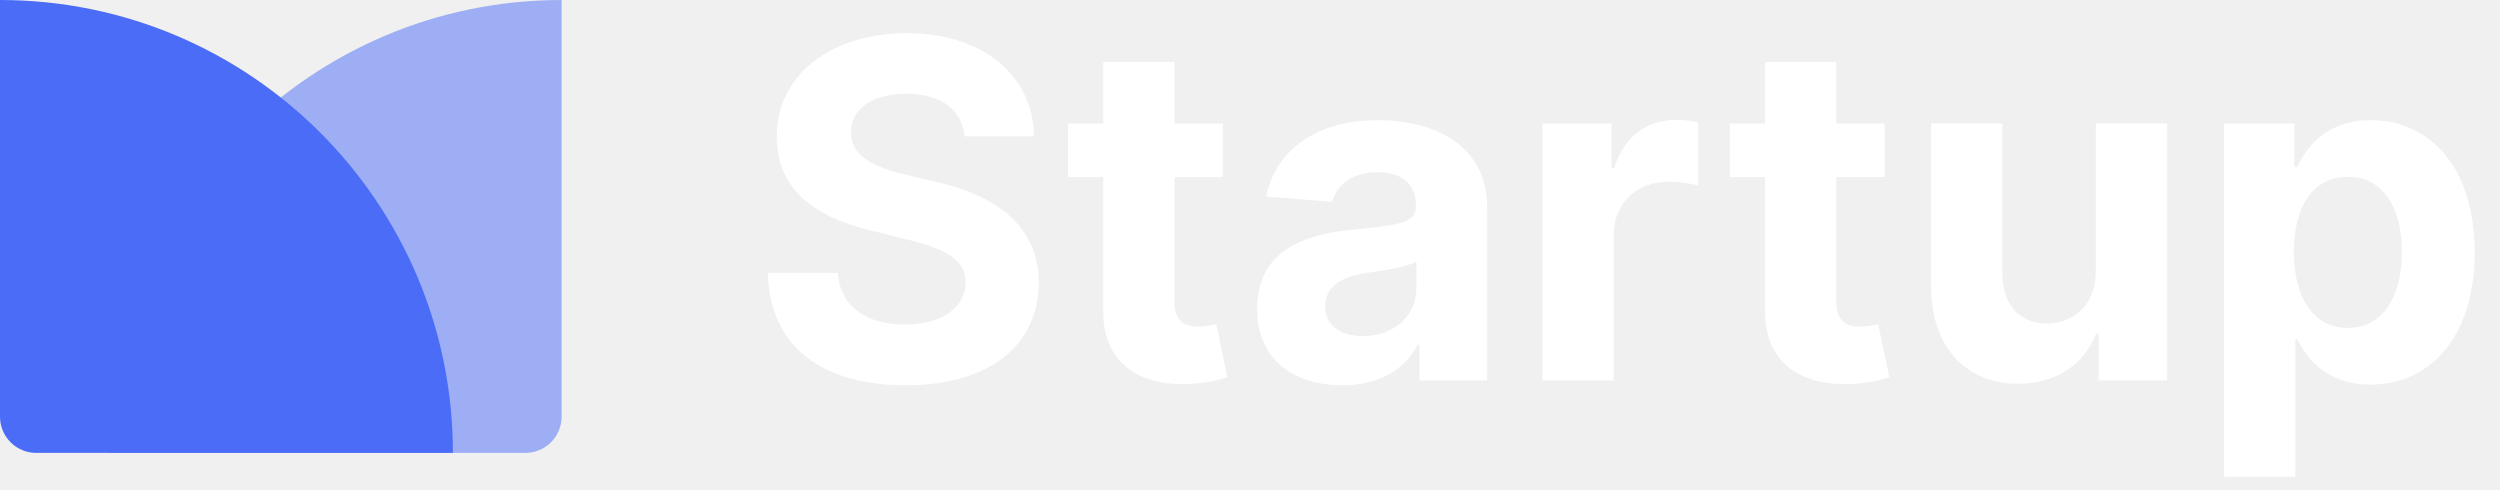
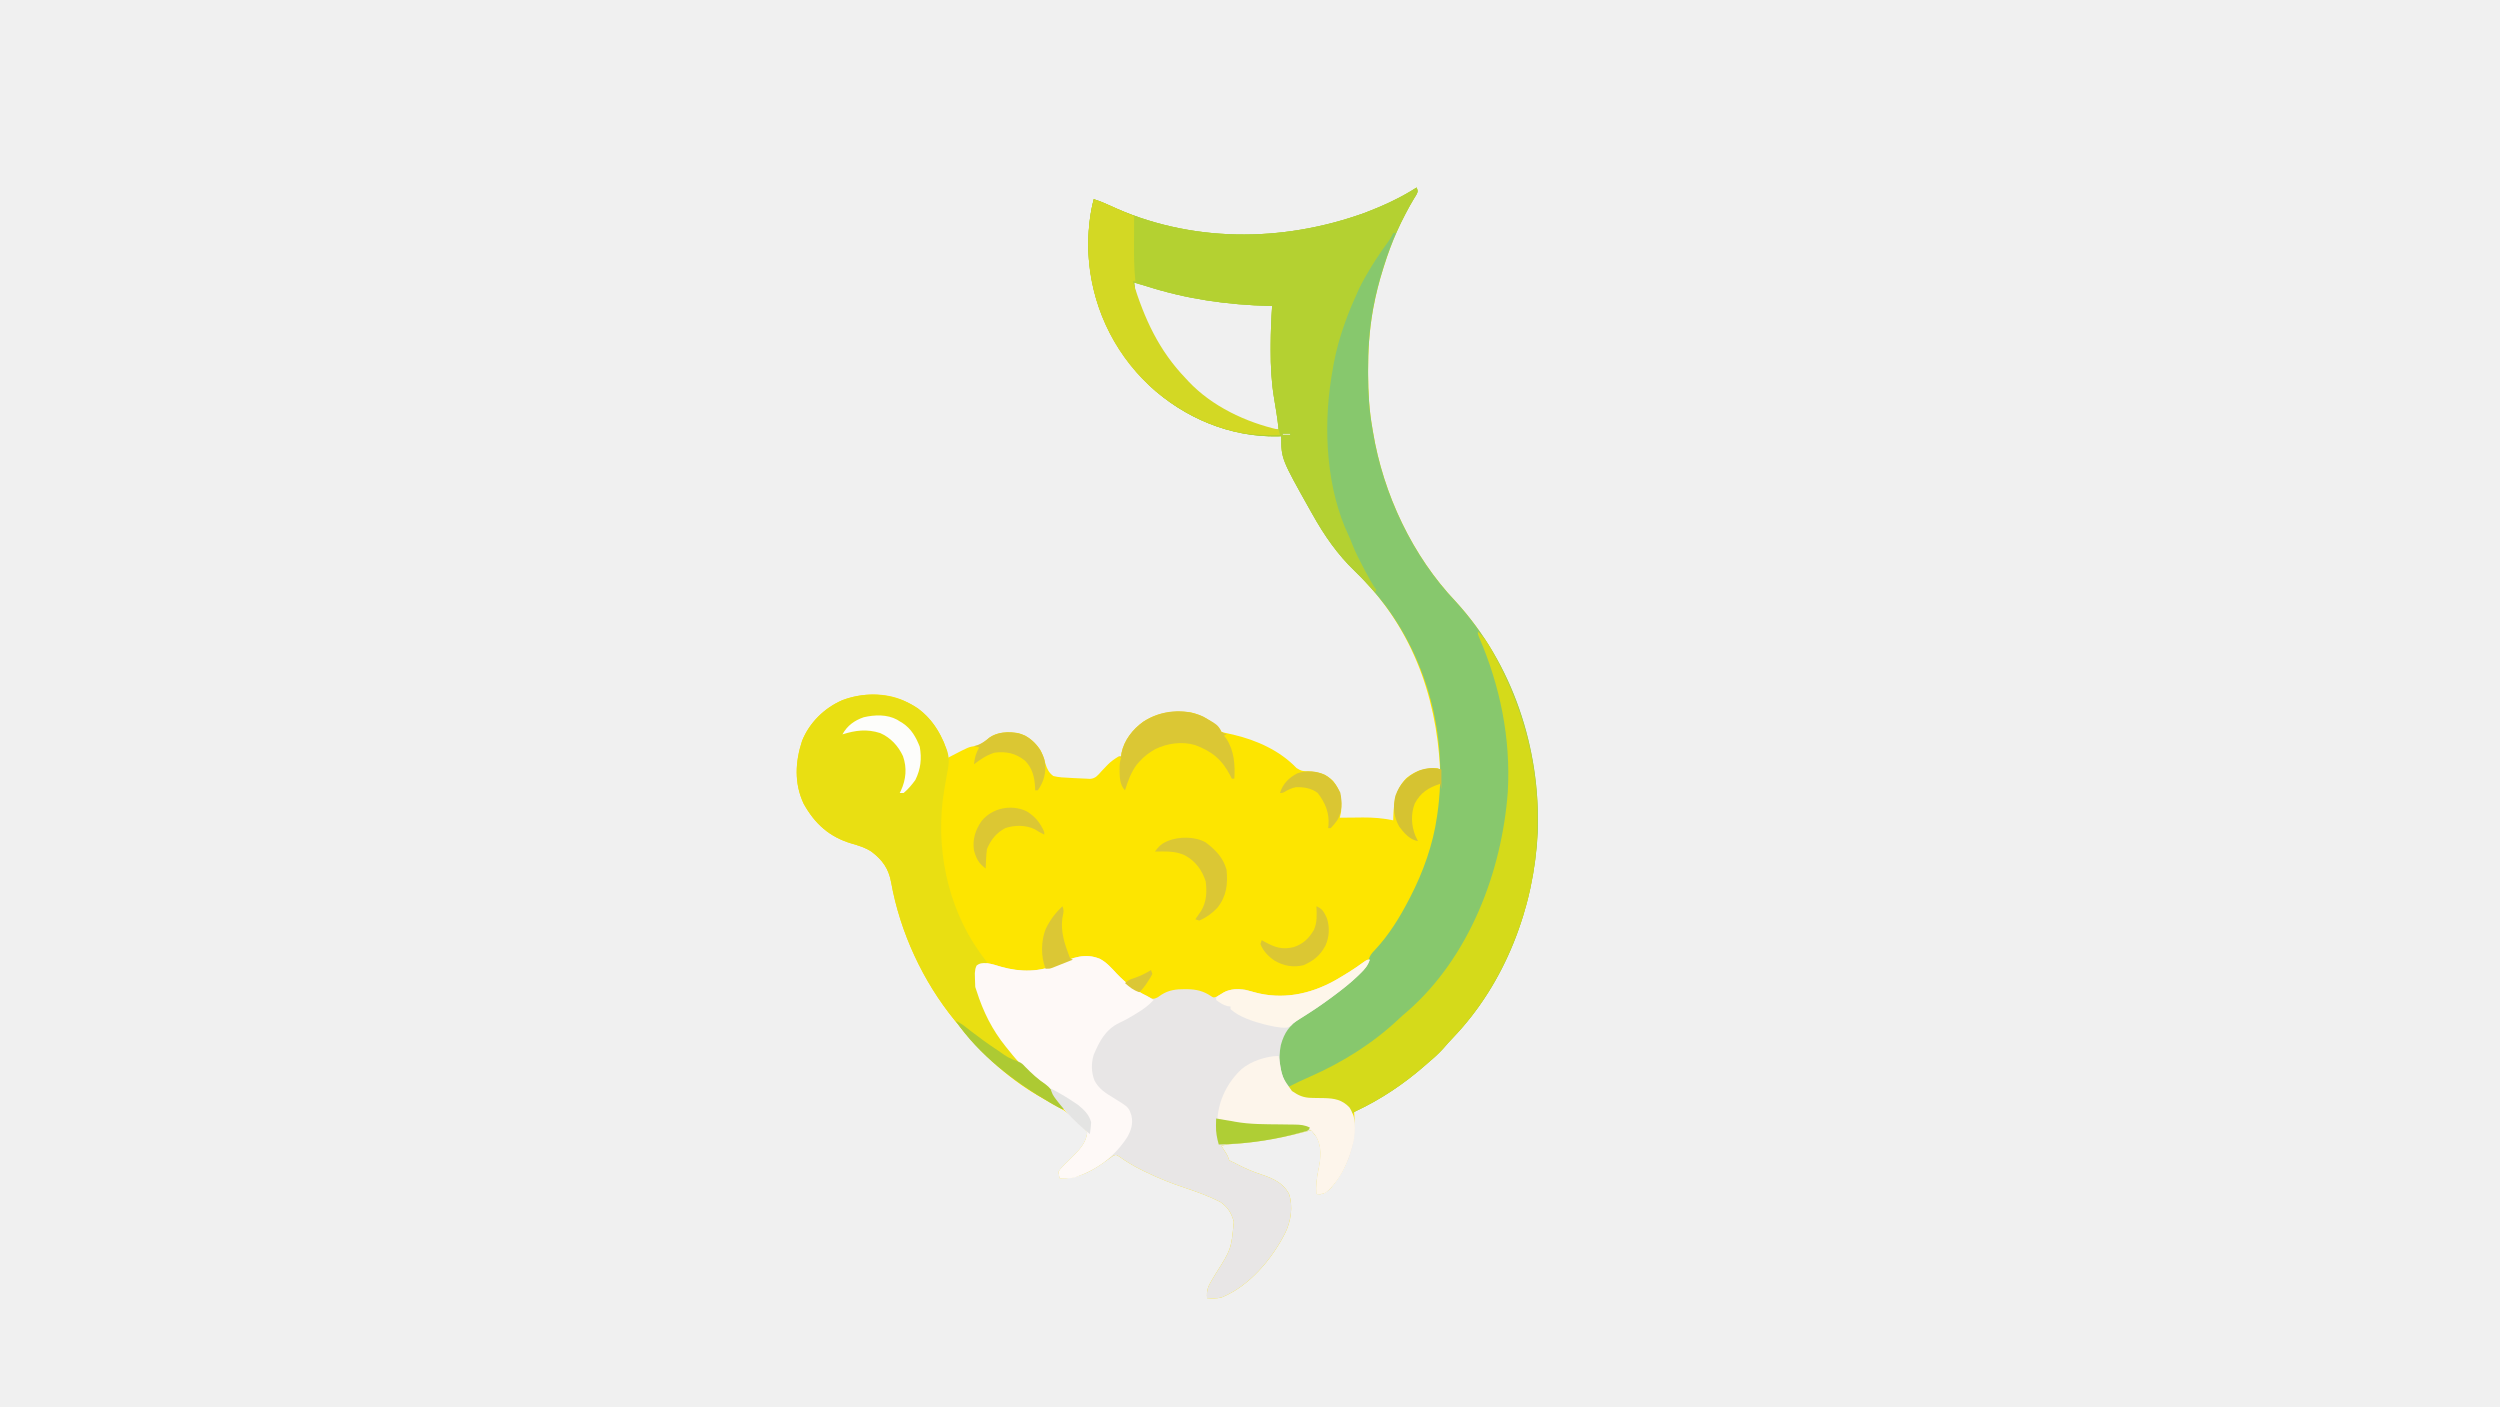
- <svg xmlns="http://www.w3.org/2000/svg" fill="none" height="27" viewBox="0 0 138 27" width="138">
-   <path d="m53.248 7.529h3.832c-.055-3.37-2.825-5.697-7.035-5.697-4.146 0-7.183 2.29-7.165 5.724-.009 2.788 1.957 4.386 5.152 5.152l2.059.517c2.059.498 3.204 1.089 3.213 2.364-.009 1.385-1.32 2.327-3.352 2.327-2.077 0-3.573-.96-3.702-2.853h-3.869c.102 4.09 3.028 6.205 7.617 6.205 4.616 0 7.331-2.207 7.34-5.669-.009-3.148-2.382-4.82-5.669-5.558l-1.699-.406c-1.643-.379-3.019-.988-2.991-2.345 0-1.219 1.08-2.114 3.038-2.114 1.911 0 3.084.868 3.232 2.354zm14.249-.711h-2.668v-3.398h-3.933v3.398h-1.939v2.955h1.939v7.386c-.018 2.779 1.874 4.155 4.727 4.035 1.016-.037 1.736-.24 2.133-.369l-.619-2.927c-.194.037-.609.129-.979.129-.785 0-1.329-.295-1.329-1.385v-6.869h2.668zm6.606 14.45c2.096 0 3.453-.914 4.146-2.234h.111v1.967h3.73v-9.565c0-3.379-2.862-4.801-6.02-4.801-3.398 0-5.632 1.625-6.177 4.21l3.638.295c.268-.942 1.108-1.634 2.521-1.634 1.339 0 2.105.674 2.105 1.837v.055c0 .914-.97 1.034-3.435 1.274-2.807.259-5.327 1.2-5.327 4.367 0 2.807 2.003 4.229 4.709 4.229zm1.126-2.715c-1.21 0-2.077-.563-2.077-1.643 0-1.108.914-1.653 2.299-1.847.859-.12 2.262-.323 2.733-.637v1.505c0 1.486-1.228 2.622-2.955 2.622zm9.912 2.447h3.933v-8.023c0-1.745 1.274-2.945 3.01-2.945.545 0 1.293.092 1.662.212v-3.49c-.351-.083-.84-.138-1.237-.138-1.588 0-2.89.923-3.407 2.678h-.148v-2.474h-3.813zm18.893-14.182h-2.668v-3.398h-3.934v3.398h-1.939v2.955h1.939v7.386c-.018 2.779 1.874 4.155 4.728 4.035 1.015-.037 1.735-.24 2.132-.369l-.618-2.927c-.194.037-.61.129-.979.129-.785 0-1.329-.295-1.329-1.385v-6.869h2.668zm11.656 8.143c.01 1.902-1.292 2.899-2.705 2.899-1.486 0-2.447-1.043-2.456-2.715v-8.328h-3.933v9.03c.009 3.315 1.948 5.337 4.801 5.337 2.133 0 3.666-1.099 4.303-2.761h.147v2.576h3.777v-14.182h-3.934zm7.08 11.357h3.933v-7.59h.12c.545 1.182 1.736 2.502 4.026 2.502 3.231 0 5.752-2.558 5.752-7.303 0-4.875-2.632-7.294-5.743-7.294-2.373 0-3.509 1.413-4.035 2.567h-.175v-2.382h-3.878zm3.85-12.409c0-2.53 1.071-4.146 2.982-4.146 1.948 0 2.982 1.69 2.982 4.146 0 2.474-1.052 4.192-2.982 4.192-1.893 0-2.982-1.662-2.982-4.192z" fill="#fff" />
-   <g fill="#4a6cf7">
-     <path d="m0 0c13.807 0 25 11.193 25 25h-23c-1.105 0-2-.895-2-2z" />
-     <path d="m6 25c0-13.807 11.193-25 25-25v23c0 1.105-.895 2-2 2z" opacity=".5" />
-   </g>
+ <svg xmlns="http://www.w3.org/2000/svg" version="1.1" width="1920" height="1080">
+   <path d="M0 0 C1 3 1 3 -0.266 5.547 C-0.92 6.604 -1.575 7.661 -2.25 8.75 C-11.882 24.919 -19.404 42.05 -25 60 C-25.267 60.842 -25.533 61.685 -25.808 62.553 C-28.864 72.322 -31.391 82.119 -33.25 92.188 C-33.477 93.413 -33.477 93.413 -33.708 94.664 C-36.351 109.954 -37.38 125.123 -37.312 140.625 C-37.311 141.496 -37.309 142.368 -37.307 143.266 C-37.258 157.374 -36.486 171.088 -34 185 C-33.85 185.919 -33.699 186.838 -33.544 187.785 C-25.654 235.379 -3.302 282.953 30 318 C73.734 365.834 95.212 430.634 93 495 C90.168 552.871 68.171 611.099 27.68 653.203 C25.287 655.701 23.008 658.256 20.75 660.875 C17.118 664.975 13.191 668.486 9 672 C8.077 672.811 7.154 673.622 6.203 674.457 C-10.133 688.738 -28.384 700.71 -48 710 C-47.942 711.247 -47.884 712.493 -47.824 713.777 C-47.167 734.051 -52.429 752.101 -65.562 767.875 C-68.256 770.699 -70.152 772.526 -74.062 773.125 C-75.032 773.084 -76.001 773.043 -77 773 C-77.402 766.803 -76.742 761.069 -75.5 755 C-73.682 745.919 -72.323 737.429 -77 729 C-78.305 727.311 -79.634 725.64 -81 724 C-82.28 724.346 -82.28 724.346 -83.586 724.699 C-103.446 729.879 -123.344 733.549 -143.847 734.782 C-145.98 734.998 -147.937 735.427 -150 736 C-149.651 736.543 -149.301 737.085 -148.941 737.645 C-148.486 738.36 -148.031 739.075 -147.562 739.812 C-147.11 740.52 -146.658 741.228 -146.191 741.957 C-145 744 -145 744 -144 747 C-142.214 748.089 -142.214 748.089 -140 749 C-139.202 749.428 -138.404 749.856 -137.582 750.297 C-131.617 753.426 -125.685 755.878 -119.312 758 C-110.36 761.028 -102.627 764.325 -98 773 C-94.788 782.636 -96.562 794.111 -101 803 C-111.093 822.993 -128.64 843.913 -149.891 852.461 C-153.652 853.422 -157.14 853.245 -161 853 C-161.402 847.322 -160.462 844.263 -157.5 839.438 C-156.766 838.211 -156.031 836.984 -155.297 835.758 C-154.917 835.137 -154.538 834.516 -154.146 833.876 C-142.469 815.461 -142.469 815.461 -140.441 794.363 C-142.205 787.621 -145.141 782.911 -150.969 779.016 C-159.704 774.648 -168.539 771.378 -177.812 768.312 C-188.082 764.908 -197.883 761.026 -207.625 756.312 C-208.708 755.79 -209.79 755.268 -210.906 754.73 C-217.173 751.622 -222.941 748.181 -228.638 744.114 C-230.924 742.707 -230.924 742.707 -233.133 743.689 C-234.057 744.338 -234.057 744.338 -235 745 C-235.94 745.656 -236.879 746.312 -237.848 746.988 C-238.909 747.755 -239.969 748.522 -241.062 749.312 C-251.11 756.412 -261.496 761.439 -274 761 C-274.684 758.738 -274.684 758.738 -275 756 C-273.848 754.043 -273.848 754.043 -272.062 752.188 C-271.415 751.499 -270.768 750.811 -270.102 750.102 C-268.067 748.067 -266.004 746.065 -263.938 744.062 C-258.882 739.066 -253.683 733.332 -253 726 C-254.119 723.927 -254.119 723.927 -255.988 722.145 C-256.666 721.445 -257.343 720.745 -258.042 720.024 C-259.166 718.929 -259.166 718.929 -260.312 717.812 C-261.08 717.055 -261.847 716.298 -262.638 715.517 C-269.693 708.82 -277.24 704.491 -285.854 700.137 C-311.052 686.784 -334.544 665.286 -352 643 C-352.856 641.955 -353.714 640.913 -354.574 639.871 C-379.28 609.663 -396.717 571.979 -403.625 533.562 C-405.555 523.052 -410.306 516.376 -418.812 510 C-423.607 506.865 -428.61 505.414 -434.051 503.818 C-451.019 498.801 -462.295 488.625 -470.812 473.188 C-478.16 457.499 -477.27 441.026 -472 425 C-466.39 410.967 -454.832 399.658 -441.039 393.727 C-426.263 388.141 -408.599 387.56 -394 394 C-379.111 400.746 -369.462 411.382 -363 426.305 C-361.568 430.163 -360.73 433.952 -360 438 C-358.949 437.446 -357.899 436.891 -356.816 436.32 C-344.042 429.693 -344.042 429.693 -339.062 428.938 C-334.446 428.224 -331.668 425.705 -328.238 422.656 C-321.75 417.855 -313.703 418.193 -306 419 C-298.54 421.17 -293.344 425.654 -289 432 C-287.2 435.537 -286.07 438.714 -285.125 442.562 C-283.809 446.582 -282.479 449.549 -279 452 C-274.883 453.038 -270.794 453.205 -266.562 453.375 C-265.443 453.443 -264.323 453.512 -263.17 453.582 C-260.113 453.76 -257.061 453.907 -254 454 C-252.425 454.083 -252.425 454.083 -250.818 454.167 C-246.6 453.917 -244.728 451.29 -242.062 448.312 C-241.018 447.206 -239.97 446.103 -238.918 445.004 C-238.168 444.217 -238.168 444.217 -237.404 443.415 C-234.834 440.825 -232.107 438.892 -229 437 C-228.34 437 -227.68 437 -227 437 C-226.893 436.125 -226.786 435.249 -226.676 434.348 C-224.693 424.524 -218.112 416.176 -210.148 410.418 C-198.756 402.899 -187.377 401.717 -174 403 C-164.902 404.986 -157.658 409.555 -151 416 C-150.67 416.66 -150.34 417.32 -150 418 C-148.239 418.634 -148.239 418.634 -146.09 419.043 C-145.272 419.226 -144.455 419.409 -143.613 419.597 C-142.73 419.792 -141.847 419.987 -140.938 420.188 C-122.968 424.419 -105.197 432.339 -92.25 445.875 C-88.614 448.252 -87.003 448.311 -82.75 448.5 C-75.329 448.83 -69.451 450.513 -64.121 455.898 C-58.347 463.161 -57.431 469.909 -58 479 C-58.319 480.669 -58.651 482.337 -59 484 C-58.184 483.99 -57.369 483.979 -56.528 483.968 C-53.442 483.934 -50.356 483.909 -47.269 483.89 C-45.3 483.875 -43.332 483.85 -41.363 483.824 C-33.36 483.784 -25.841 484.374 -18 486 C-17.974 484.961 -17.948 483.922 -17.922 482.852 C-17.517 471.532 -16.128 462.344 -8.062 453.758 C-0.994 447.734 6.866 445.655 16 446 C16.66 446.33 17.32 446.66 18 447 C15.214 388.901 -4.919 335.384 -47.406 294.719 C-60.738 281.909 -71.012 267.108 -80 251 C-80.425 250.25 -80.85 249.5 -81.288 248.727 C-104 208.32 -104 208.32 -104 191 C-104.862 191.035 -105.725 191.07 -106.613 191.105 C-143.013 191.913 -178.767 176.884 -205.203 152.113 C-234.229 124.22 -250.601 88.264 -252.184 47.953 C-252.403 34.915 -251.278 21.645 -248 9 C-243.927 10.256 -240.141 11.81 -236.294 13.614 C-174.119 42.598 -103.515 42.534 -39.658 19.391 C-25.928 14.169 -12.379 7.954 0 0 Z M-217 73 C-214.347 101.392 -197.311 126.987 -178 147 C-177.335 147.717 -176.67 148.433 -175.984 149.172 C-159.676 166.302 -134.423 181.625 -111 186 C-109.334 186.038 -107.666 186.046 -106 186 C-106.824 177.798 -108.153 169.714 -109.539 161.59 C-111.562 149.348 -112.172 137.272 -112.125 124.875 C-112.123 123.621 -112.121 122.366 -112.119 121.073 C-112.073 111.024 -111.699 101.024 -111 91 C-111.616 90.985 -112.232 90.971 -112.866 90.956 C-145.573 90.104 -176.475 85.747 -207.653 75.741 C-210.752 74.763 -213.869 73.872 -217 73 Z M-103 189 C-103 189.33 -103 189.66 -103 190 C-101.02 190 -99.04 190 -97 190 C-97 189.67 -97 189.34 -97 189 C-98.98 189 -100.96 189 -103 189 Z " fill="#FDE500" transform="translate(1088,144)" />
+   <path d="M0 0 C1 3 1 3 -0.266 5.547 C-0.92 6.604 -1.575 7.661 -2.25 8.75 C-11.882 24.919 -19.404 42.05 -25 60 C-25.4 61.264 -25.4 61.264 -25.808 62.553 C-28.864 72.322 -31.391 82.119 -33.25 92.188 C-33.477 93.413 -33.477 93.413 -33.708 94.664 C-36.351 109.954 -37.38 125.123 -37.312 140.625 C-37.311 141.496 -37.309 142.368 -37.307 143.266 C-37.258 157.374 -36.486 171.088 -34 185 C-33.85 185.919 -33.699 186.838 -33.544 187.785 C-25.654 235.379 -3.302 282.953 30 318 C73.734 365.834 95.212 430.634 93 495 C90.168 552.871 68.171 611.099 27.68 653.203 C25.287 655.701 23.008 658.256 20.75 660.875 C17.118 664.975 13.191 668.486 9 672 C8.077 672.811 7.154 673.622 6.203 674.457 C-9.567 688.244 -27.205 700.193 -46.215 709.062 C-48.18 709.982 -48.18 709.982 -50 712 C-50.557 710.639 -50.557 710.639 -51.125 709.25 C-53.769 704.667 -57.036 702.655 -62 701 C-63.729 700.909 -65.46 700.868 -67.191 700.859 C-68.219 700.84 -69.247 700.821 -70.307 700.801 C-72.45 700.767 -74.593 700.749 -76.736 700.746 C-84.833 700.555 -91.851 698.947 -97.879 693.213 C-104.441 685.701 -106.787 674.792 -106.375 665.043 C-105.071 654.46 -101.771 647.297 -94 640 C-90.575 637.442 -86.985 635.245 -83.312 633.062 C-74.765 627.8 -66.747 622.384 -59 616 C-58.175 615.325 -58.175 615.325 -57.334 614.637 C-44.955 605.719 -44.955 605.719 -37.062 593.625 C-35.921 589.73 -34.862 588.514 -32.125 585.625 C-21.417 574.263 -13.146 560.822 -6 547 C-5.628 546.287 -5.256 545.574 -4.872 544.839 C4.994 525.703 12.652 504.381 15.625 483 C15.75 482.128 15.875 481.255 16.003 480.357 C23.825 424.688 9.782 366.742 -23.719 321.505 C-30.943 311.942 -38.747 303.007 -47.406 294.719 C-60.738 281.909 -71.012 267.108 -80 251 C-80.425 250.25 -80.85 249.5 -81.288 248.727 C-104 208.32 -104 208.32 -104 191 C-104.862 191.035 -105.725 191.07 -106.613 191.105 C-143.013 191.913 -178.767 176.884 -205.203 152.113 C-234.229 124.22 -250.601 88.264 -252.184 47.953 C-252.403 34.915 -251.278 21.645 -248 9 C-243.927 10.256 -240.141 11.81 -236.294 13.614 C-174.119 42.598 -103.515 42.534 -39.658 19.391 C-25.928 14.169 -12.379 7.954 0 0 Z M-217 73 C-214.347 101.392 -197.311 126.987 -178 147 C-177.335 147.717 -176.67 148.433 -175.984 149.172 C-159.676 166.302 -134.423 181.625 -111 186 C-109.334 186.038 -107.666 186.046 -106 186 C-106.824 177.798 -108.153 169.714 -109.539 161.59 C-111.562 149.348 -112.172 137.272 -112.125 124.875 C-112.123 123.621 -112.121 122.366 -112.119 121.073 C-112.073 111.024 -111.699 101.024 -111 91 C-111.616 90.985 -112.232 90.971 -112.866 90.956 C-145.573 90.104 -176.475 85.747 -207.653 75.741 C-210.752 74.763 -213.869 73.872 -217 73 Z M-103 189 C-103 189.33 -103 189.66 -103 190 C-101.02 190 -99.04 190 -97 190 C-97 189.67 -97 189.34 -97 189 C-98.98 189 -100.96 189 -103 189 Z " fill="#87C86D" transform="translate(1088,144)" />
+   <path d="M0 0 C5.154 2.771 8.79 7.011 12.73 11.254 C19.937 18.759 26.668 24.112 36.105 28.504 C36.853 28.898 37.601 29.293 38.371 29.699 C40.072 30.657 40.072 30.657 41.98 30.379 C44.316 29.504 44.316 29.504 46.918 27.566 C52.589 23.897 58.332 23.138 64.98 23.191 C65.681 23.195 66.381 23.198 67.103 23.202 C73.892 23.344 79.201 24.589 84.855 28.316 C87.074 29.807 87.074 29.807 89.605 28.879 C91.315 27.939 93.002 26.957 94.668 25.941 C99.802 22.914 105.288 22.931 111.105 23.504 C113.49 24.137 115.864 24.808 118.23 25.504 C139.72 31.506 160.907 27.25 180.05 16.676 C187.575 12.385 194.96 7.831 201.945 2.703 C205.105 0.504 205.105 0.504 207.105 0.504 C205.688 5.035 203.192 7.885 199.855 11.129 C199.327 11.649 198.798 12.169 198.253 12.705 C192.265 18.48 185.781 23.555 179.105 28.504 C178.541 28.924 177.977 29.344 177.395 29.776 C171.934 33.815 166.406 37.71 160.656 41.328 C159.9 41.806 159.144 42.283 158.365 42.775 C156.905 43.69 155.439 44.595 153.966 45.486 C145.532 50.756 141.416 56.496 138.801 66.109 C136.52 77.246 138.252 88.696 144.23 98.504 C148.231 103.211 153.97 106.044 160.041 106.934 C163.112 107.073 166.157 107.103 169.23 107.066 C176.71 107.006 182.815 107.066 189.105 111.504 C194.739 117.434 195.558 122.53 195.537 130.457 C195.089 147.713 187.154 165.301 175.293 177.738 C172.141 180.283 170.104 180.674 166.105 180.504 C165.703 174.307 166.364 168.573 167.605 162.504 C169.424 153.423 170.782 144.933 166.105 136.504 C164.801 134.815 163.472 133.144 162.105 131.504 C161.252 131.735 160.399 131.965 159.52 132.203 C139.659 137.383 119.761 141.053 99.258 142.286 C97.126 142.502 95.168 142.931 93.105 143.504 C93.455 144.047 93.804 144.589 94.164 145.148 C94.619 145.864 95.074 146.579 95.543 147.316 C95.995 148.024 96.448 148.732 96.914 149.461 C98.105 151.504 98.105 151.504 99.105 154.504 C100.891 155.593 100.891 155.593 103.105 156.504 C103.903 156.932 104.701 157.36 105.523 157.801 C111.488 160.93 117.42 163.382 123.793 165.504 C132.745 168.532 140.479 171.829 145.105 180.504 C148.317 190.14 146.543 201.615 142.105 210.504 C132.013 230.497 114.465 251.417 93.215 259.965 C89.454 260.926 85.965 260.749 82.105 260.504 C81.704 254.826 82.643 251.767 85.605 246.941 C86.34 245.715 87.074 244.488 87.809 243.262 C88.188 242.641 88.568 242.02 88.959 241.38 C100.636 222.965 100.636 222.965 102.664 201.867 C100.9 195.124 97.964 190.415 92.137 186.52 C83.401 182.152 74.566 178.882 65.293 175.816 C55.024 172.412 45.222 168.53 35.48 163.816 C34.398 163.294 33.315 162.772 32.2 162.234 C25.933 159.126 20.164 155.685 14.467 151.618 C12.182 150.211 12.182 150.211 9.972 151.193 C9.356 151.626 8.74 152.058 8.105 152.504 C7.166 153.16 6.226 153.816 5.258 154.492 C3.666 155.643 3.666 155.643 2.043 156.816 C-8.005 163.916 -18.391 168.943 -30.895 168.504 C-31.578 166.242 -31.578 166.242 -31.895 163.504 C-30.742 161.547 -30.742 161.547 -28.957 159.691 C-28.31 159.003 -27.663 158.315 -26.996 157.605 C-24.961 155.571 -22.898 153.569 -20.832 151.566 C-15.799 146.592 -10.528 140.819 -9.895 133.504 C-11.15 131.47 -11.15 131.47 -13.164 129.754 C-13.884 129.069 -14.604 128.384 -15.345 127.679 C-16.125 126.961 -16.904 126.243 -17.707 125.504 C-25.47 118.073 -33.122 110.451 -38.301 100.914 C-40.301 97.889 -42.563 96.281 -45.52 94.191 C-55.091 87.238 -62.615 79.834 -69.895 70.504 C-70.711 69.504 -71.526 68.503 -72.367 67.473 C-82.954 54.369 -89.816 40.52 -94.895 24.504 C-95.225 23.514 -95.555 22.524 -95.895 21.504 C-96.04 19.195 -96.115 16.88 -96.145 14.566 C-96.17 13.341 -96.196 12.115 -96.223 10.852 C-95.895 7.504 -95.895 7.504 -94.879 5.062 C-92.332 3.062 -90.297 3.045 -87.12 3.207 C-83.291 3.718 -79.701 4.865 -76.02 6.004 C-61.124 10.237 -46.2 10.163 -31.91 3.746 C-21.534 -0.905 -11.225 -4.884 0 0 Z " fill="#E8E6E6" transform="translate(844.8945,736.4961)" />
+   <path d="M0 0 C1 3 1 3 -0.336 5.723 C-1.009 6.825 -1.682 7.927 -2.375 9.062 C-5.85 14.878 -8.997 20.803 -12 26.875 C-12.398 27.678 -12.795 28.481 -13.205 29.309 C-14.14 31.204 -15.07 33.102 -16 35 C-16.66 35 -17.32 35 -18 35 C-18.281 35.59 -18.561 36.181 -18.85 36.789 C-19.905 38.818 -21.034 40.542 -22.398 42.371 C-28.262 50.374 -33.649 58.5 -38.562 67.125 C-39.062 68.001 -39.562 68.877 -40.078 69.779 C-42.689 74.433 -44.985 79.06 -47 84 C-47.449 84.993 -47.897 85.985 -48.359 87.008 C-51.524 94.102 -54.221 101.262 -56.688 108.625 C-56.973 109.471 -57.258 110.317 -57.552 111.188 C-61.04 121.793 -63.413 132.475 -65.125 143.5 C-65.294 144.538 -65.463 145.575 -65.637 146.645 C-71.775 185.454 -69.304 231.791 -52.015 267.795 C-50.995 270.01 -50.121 272.245 -49.254 274.523 C-46.889 280.474 -43.988 286.092 -41 291.75 C-40.219 293.252 -40.219 293.252 -39.422 294.785 C-36.839 299.709 -34.213 304.459 -31 309 C-31.33 309.66 -31.66 310.32 -32 311 C-33.056 309.836 -33.056 309.836 -34.133 308.648 C-35.129 307.557 -36.127 306.466 -37.125 305.375 C-37.93 304.494 -37.93 304.494 -38.752 303.594 C-41.579 300.529 -44.442 297.534 -47.457 294.652 C-60.792 281.899 -71.031 267.073 -80 251 C-80.425 250.25 -80.85 249.5 -81.288 248.727 C-104 208.32 -104 208.32 -104 191 C-104.862 191.035 -105.725 191.07 -106.613 191.105 C-143.013 191.913 -178.767 176.884 -205.203 152.113 C-234.229 124.22 -250.601 88.264 -252.184 47.953 C-252.403 34.915 -251.278 21.645 -248 9 C-243.927 10.256 -240.141 11.81 -236.294 13.614 C-174.119 42.598 -103.515 42.534 -39.658 19.391 C-25.928 14.169 -12.379 7.954 0 0 Z M-217 73 C-214.347 101.392 -197.311 126.987 -178 147 C-177.335 147.717 -176.67 148.433 -175.984 149.172 C-159.676 166.302 -134.423 181.625 -111 186 C-109.334 186.038 -107.666 186.046 -106 186 C-106.824 177.798 -108.153 169.714 -109.539 161.59 C-111.562 149.348 -112.172 137.272 -112.125 124.875 C-112.123 123.621 -112.121 122.366 -112.119 121.073 C-112.073 111.024 -111.699 101.024 -111 91 C-111.616 90.985 -112.232 90.971 -112.866 90.956 C-145.573 90.104 -176.475 85.747 -207.653 75.741 C-210.752 74.763 -213.869 73.872 -217 73 Z M-103 189 C-103 189.33 -103 189.66 -103 190 C-101.02 190 -99.04 190 -97 190 C-97 189.67 -97 189.34 -97 189 C-98.98 189 -100.96 189 -103 189 Z " fill="#B4D131" transform="translate(1088,144)" />
+   <path d="M0 0 C10.175 7.566 16.375 17.327 21 29 C21.344 29.812 21.688 30.624 22.043 31.461 C24.723 38.694 23.496 44.592 22 52 C21.457 55.038 20.945 58.081 20.438 61.125 C20.307 61.905 20.177 62.685 20.043 63.489 C13.078 105.825 22.255 151.868 47.192 187.11 C48.489 188.898 49.804 190.67 51.129 192.438 C53 195 53 195 53 196 C51.298 196.433 51.298 196.433 49.562 196.875 C48.387 197.246 47.211 197.618 46 198 C42.607 204.786 44.828 214.518 47 221.375 C53.441 239.434 63.737 254.369 76 269 C76.675 269.862 77.351 270.725 78.047 271.613 C81.834 276.241 86.492 279.895 91.27 283.461 C91.843 283.891 92.417 284.322 93.008 284.765 C94.142 285.61 95.283 286.446 96.431 287.272 C100.232 290.096 102.521 292.998 105 297 C106.396 298.808 107.811 300.601 109.25 302.375 C109.956 303.249 110.663 304.123 111.391 305.023 C111.922 305.676 112.453 306.328 113 307 C112.34 307.33 111.68 307.66 111 308 C108.52 306.81 106.187 305.565 103.812 304.188 C103.099 303.779 102.386 303.37 101.651 302.949 C74.904 287.423 50.11 267.398 31 243 C30.144 241.955 29.286 240.913 28.426 239.871 C3.72 209.663 -13.717 171.979 -20.625 133.562 C-22.555 123.052 -27.306 116.376 -35.812 110 C-40.607 106.865 -45.61 105.414 -51.051 103.818 C-68.019 98.801 -79.295 88.625 -87.812 73.188 C-95.16 57.499 -94.27 41.026 -89 25 C-83.39 10.967 -71.832 -0.342 -58.039 -6.273 C-38.621 -13.614 -17.371 -11.439 0 0 Z " fill="#E9DF12" transform="translate(705,544)" />
+   <path d="M0 0 C4.527 4.071 7.339 8.529 10.312 13.812 C10.792 14.656 11.271 15.499 11.765 16.367 C45.235 75.756 54.882 144.108 37.188 210.188 C26.649 247.855 7.915 283.883 -19.32 312.203 C-21.713 314.701 -23.992 317.256 -26.25 319.875 C-29.882 323.975 -33.809 327.486 -38 331 C-38.923 331.811 -39.846 332.622 -40.797 333.457 C-56.567 347.244 -74.205 359.193 -93.215 368.062 C-95.18 368.982 -95.18 368.982 -97 371 C-97.371 370.092 -97.743 369.185 -98.125 368.25 C-100.769 363.667 -104.036 361.655 -109 360 C-110.729 359.909 -112.46 359.868 -114.191 359.859 C-115.219 359.84 -116.247 359.821 -117.307 359.801 C-119.45 359.767 -121.593 359.749 -123.736 359.746 C-131.058 359.573 -136.952 358.316 -143 354 C-144.776 351.831 -144.776 351.831 -146 350 C-140.445 347.091 -134.796 344.454 -129.056 341.937 C-103.927 330.88 -80.595 316.341 -60.594 297.441 C-58.447 295.42 -56.263 293.512 -54 291.625 C-6.57 250.161 18.479 184.47 23 123 C25.299 81.653 17.083 41.758 0.731 3.929 C0 2 0 2 0 0 Z " fill="#D5DA1A" transform="translate(1135,485)" />
+   <path d="M0 0 C5.154 2.771 8.79 7.011 12.73 11.254 C19.981 18.804 26.705 23.961 36.105 28.504 C37.782 29.486 39.453 30.481 41.105 31.504 C37.272 35.656 33.231 38.571 28.418 41.504 C27.709 41.944 27 42.384 26.27 42.837 C22.466 45.169 18.668 47.272 14.605 49.129 C4.129 54.235 -0.509 63.182 -4.895 73.504 C-6.938 79.884 -6.798 87.1 -4.332 93.316 C-0.966 99.852 4.186 102.959 10.346 106.719 C22.015 113.902 22.015 113.902 24.105 120.504 C25.384 126.566 23.855 131.44 20.898 136.766 C10.797 152.193 -2.183 161.624 -19.582 167.816 C-23.491 168.628 -26.91 168.644 -30.895 168.504 C-31.578 166.242 -31.578 166.242 -31.895 163.504 C-30.742 161.547 -30.742 161.547 -28.957 159.691 C-28.31 159.003 -27.663 158.315 -26.996 157.605 C-24.961 155.571 -22.898 153.569 -20.832 151.566 C-15.799 146.592 -10.528 140.819 -9.895 133.504 C-11.15 131.47 -11.15 131.47 -13.164 129.754 C-13.884 129.069 -14.604 128.384 -15.345 127.679 C-16.125 126.961 -16.904 126.243 -17.707 125.504 C-25.47 118.073 -33.122 110.451 -38.301 100.914 C-40.301 97.889 -42.563 96.281 -45.52 94.191 C-55.091 87.238 -62.615 79.834 -69.895 70.504 C-70.711 69.504 -71.526 68.503 -72.367 67.473 C-82.954 54.369 -89.816 40.52 -94.895 24.504 C-95.225 23.514 -95.555 22.524 -95.895 21.504 C-96.04 19.195 -96.115 16.88 -96.145 14.566 C-96.17 13.341 -96.196 12.115 -96.223 10.852 C-95.895 7.504 -95.895 7.504 -94.879 5.062 C-92.332 3.062 -90.297 3.045 -87.12 3.207 C-83.291 3.718 -79.701 4.865 -76.02 6.004 C-61.124 10.237 -46.2 10.163 -31.91 3.746 C-21.534 -0.905 -11.225 -4.884 0 0 Z " fill="#FEF9F7" transform="translate(844.8945,736.4961)" />
+   <path d="M0 0 C5.172 1.597 10.016 3.712 14.938 5.938 C16.488 6.635 18.039 7.331 19.59 8.027 C20.269 8.334 20.948 8.641 21.648 8.957 C24.753 10.334 27.876 11.666 31 13 C30.995 14.088 30.99 15.177 30.984 16.298 C30.966 20.391 30.954 24.483 30.945 28.576 C30.94 30.337 30.933 32.098 30.925 33.859 C30.877 43.624 30.91 53.281 32 63 C31.34 63 30.68 63 30 63 C38.936 91.862 49.814 116.023 71 138 C71.592 138.643 72.183 139.286 72.793 139.949 C90.832 159.057 116.699 171.251 142 177 C142.33 178.32 142.66 179.64 143 181 C129.059 181.51 116.426 180.896 103 177 C102.033 176.727 102.033 176.727 101.046 176.449 C84.579 171.707 69.828 164.025 56 154 C55.144 153.389 54.288 152.778 53.406 152.148 C22.696 128.911 2.93 94.245 -2.746 56.305 C-5.221 37.653 -4.737 18.272 0 0 Z " fill="#D3D824" transform="translate(840,153)" />
+   <path d="M0 0 C0.159 0.967 0.317 1.934 0.48 2.93 C2.611 16.231 2.611 16.231 10.219 26.906 C15.223 30.351 19.139 32.103 25.262 32.176 C26.817 32.212 26.817 32.212 28.404 32.248 C30.573 32.291 32.743 32.322 34.912 32.342 C42.801 32.551 48.71 33.537 54.375 39.5 C59.431 47.278 59.136 56.212 57.629 65.214 C54.511 79.548 47.648 95.599 36 105 C33.366 106.026 31.864 106.122 29 106 C28.598 99.803 29.258 94.069 30.5 88 C32.504 77.992 33.632 69.163 27.863 60.242 C25.243 56.82 23.082 55.202 19 54 C15.974 53.71 12.96 53.699 9.922 53.691 C8.102 53.666 6.281 53.641 4.461 53.615 C1.625 53.587 -1.212 53.563 -4.048 53.544 C-18.877 53.425 -32.733 52.246 -47 48 C-45.898 33.401 -39.112 20.042 -28.484 10.09 C-21.277 4.027 -9.498 0 0 0 Z " fill="#FDF5EB" transform="translate(982,811)" />
+   <path d="M0 0 C11.267 6.467 11.267 6.467 13.852 11.637 C15.868 12.77 15.868 12.77 17.852 13.637 C17.192 13.967 16.532 14.297 15.852 14.637 C16.429 15.359 17.007 16.08 17.602 16.824 C23.742 26.188 24.438 36.764 23.852 47.637 C23.192 47.637 22.532 47.637 21.852 47.637 C21.511 46.935 21.171 46.234 20.82 45.512 C14.484 33.11 6.739 26.666 -6.344 21.824 C-16.46 18.875 -27.573 20.454 -36.957 24.996 C-41.632 27.691 -45.579 30.543 -49.148 34.637 C-49.829 35.4 -50.51 36.163 -51.211 36.949 C-55.554 42.973 -57.991 49.576 -60.148 56.637 C-64.405 52.38 -64.283 45.504 -64.336 39.762 C-64.314 36.655 -64.139 34.609 -63.148 31.637 C-63.808 31.307 -64.468 30.977 -65.148 30.637 C-64.488 30.637 -63.828 30.637 -63.148 30.637 C-63.041 29.761 -62.934 28.886 -62.824 27.984 C-60.841 18.161 -54.26 9.812 -46.297 4.055 C-32.648 -4.954 -15.074 -6.797 0 0 Z " fill="#DBC734" transform="translate(924.1484,550.3633)" />
+   <path d="M0 0 C-1.417 4.531 -3.914 7.381 -7.25 10.625 C-7.779 11.145 -8.307 11.665 -8.852 12.201 C-14.84 17.976 -21.324 23.051 -28 28 C-28.564 28.42 -29.129 28.84 -29.71 29.272 C-37.398 34.956 -45.316 40.237 -53.404 45.334 C-54.089 45.769 -54.774 46.204 -55.48 46.652 C-56.088 47.034 -56.695 47.415 -57.321 47.808 C-59.068 48.96 -59.068 48.96 -60.49 50.629 C-62.729 52.662 -64.93 52.315 -67.828 52.2 C-71.285 51.882 -74.632 51.247 -78 50.438 C-78.724 50.265 -79.448 50.093 -80.194 49.916 C-89.09 47.658 -100.106 44.269 -107 38 C-107 37.34 -107 36.68 -107 36 C-107.701 35.917 -108.403 35.835 -109.125 35.75 C-112.69 34.82 -115.09 33.233 -118 31 C-118 30.34 -118 29.68 -118 29 C-116.391 27.746 -116.391 27.746 -114.25 26.438 C-113.554 26.003 -112.858 25.569 -112.141 25.121 C-104.649 21.197 -96.643 22.715 -88.875 25 C-67.386 31.002 -46.198 26.746 -27.056 16.172 C-19.531 11.881 -12.145 7.327 -5.16 2.199 C-2 0 -2 0 0 0 Z " fill="#FEF6EA" transform="translate(1052,737)" />
+   <path d="M0 0 C7.69 5.827 13.336 11.609 16 21 C17.073 32.225 15.983 41.327 8.875 50.25 C4.959 54.412 0.287 57.791 -5 60 C-5.99 59.67 -6.98 59.34 -8 59 C-7.59 58.42 -7.18 57.84 -6.758 57.242 C-6.219 56.461 -5.68 55.68 -5.125 54.875 C-4.591 54.109 -4.058 53.344 -3.508 52.555 C0.691 45.441 0.959 38.058 0 30 C-2.808 21.195 -7.78 14.457 -15.891 9.949 C-21.503 7.375 -26.704 6.876 -32.812 6.938 C-33.974 6.947 -35.135 6.956 -36.332 6.965 C-37.212 6.976 -38.093 6.988 -39 7 C-36.595 3.758 -34.686 1.449 -31 -0.25 C-30.34 -0.565 -29.68 -0.879 -29 -1.203 C-20.352 -4.649 -8.182 -4.705 0 0 Z " fill="#DBC734" transform="translate(926,647)" />
+   <path d="M0 0 C0.655 0.412 1.31 0.825 1.984 1.25 C2.68 1.663 3.377 2.075 4.094 2.5 C10.887 6.995 14.427 13.286 17.359 20.75 C18.984 29.85 18.125 37.881 13.984 46.25 C11.309 49.94 8.494 53.328 4.984 56.25 C3.994 56.25 3.004 56.25 1.984 56.25 C2.273 55.679 2.562 55.108 2.859 54.52 C6.823 45.863 7.649 37.098 4.484 28 C0.845 20.104 -5.053 13.742 -13.016 10.25 C-23.265 6.985 -31.885 8.069 -42.016 11.25 C-38.34 4.537 -32.905 0.59 -25.684 -1.898 C-17.237 -3.859 -7.788 -4.216 0 0 Z " fill="#FDFDFB" transform="translate(689.0156,552.75)" />
+   <path d="M0 0 C7.176 4.178 11.994 10.152 14.562 18 C16.368 25.36 15.173 32.558 11.438 39.125 C10.819 40.074 10.2 41.023 9.562 42 C8.902 42 8.242 42 7.562 42 C7.548 41.322 7.534 40.644 7.52 39.945 C7.109 31.941 5.515 24.928 -0.336 19.113 C-7.455 13.481 -14.465 11.989 -23.438 13 C-29.521 14.784 -34.45 18.18 -39.438 22 C-38.94 17.027 -37.884 13.362 -35.438 9 C-36.758 8.67 -38.078 8.34 -39.438 8 C-38.612 7.794 -37.788 7.588 -36.938 7.375 C-33.165 5.893 -30.648 4.009 -27.562 1.438 C-19.814 -3.804 -8.347 -3.796 0 0 Z " fill="#DBC733" transform="translate(787.4375,565)" />
+   <path d="M0 0 C0 4.95 0 9.9 0 15 C-0.495 13.02 -0.495 13.02 -1 11 C-9.881 13.877 -15.966 17.68 -20.438 26.062 C-23.582 34.039 -23.131 42.991 -20 50.875 C-19.358 52.262 -18.701 53.642 -18 55 C-24.289 53.919 -28.664 48.758 -32.375 43.875 C-36.662 36.29 -37.343 28.741 -35.348 20.211 C-31.978 10.869 -26.335 5.107 -17.43 0.91 C-11.754 -1.216 -5.818 -1.939 0 0 Z " fill="#D6C331" transform="translate(1107,591)" />
+   <path d="M0 0 C6.65 3.954 10.652 8.928 13.734 16.031 C13.734 16.691 13.734 17.351 13.734 18.031 C11.153 16.783 8.85 15.464 6.422 13.906 C-0.325 10.558 -8.985 10.624 -16.059 12.949 C-23.023 16.554 -27.196 21.845 -30.266 29.031 C-30.621 31.719 -30.862 34.216 -30.953 36.906 C-30.987 37.595 -31.021 38.283 -31.057 38.992 C-31.138 40.671 -31.204 42.351 -31.266 44.031 C-36.675 40.111 -38.525 36.375 -40.266 30.031 C-41.488 21.91 -39.186 14.474 -34.578 7.781 C-26.458 -2.389 -11.902 -5.493 0 0 Z " fill="#DCC733" transform="translate(788.2656,622.9688)" />
+   <path d="M0 0 C0.715 0.121 1.431 0.242 2.168 0.367 C3.663 0.619 3.663 0.619 5.188 0.875 C6.15 1.037 7.113 1.2 8.105 1.367 C9.391 1.576 10.676 1.785 12 2 C12.848 2.165 13.697 2.329 14.571 2.499 C26.11 4.568 37.705 4.403 49.393 4.532 C52.189 4.565 54.985 4.611 57.781 4.656 C58.633 4.662 59.485 4.667 60.363 4.672 C64.682 4.745 68.065 4.998 72 7 C71 9 71 9 69.188 9.714 C66.483 10.449 63.778 11.178 61.062 11.875 C60.039 12.138 59.016 12.401 57.962 12.673 C39.546 17.238 20.951 19.572 2 20 C0.621 15.004 -0.244 10.72 -0.125 5.5 C-0.107 4.458 -0.089 3.417 -0.07 2.344 C-0.036 1.184 -0.036 1.184 0 0 Z " fill="#AFCE35" transform="translate(934,859)" />
+   <path d="M0 0 C4.65 1.848 5.961 4.689 8.016 9.078 C10.343 15.988 9.953 23.537 6.969 30.195 C2.839 37.888 -2.006 41.815 -10 45.312 C-18.051 47.157 -25.063 45.85 -32.172 41.746 C-36.935 38.46 -40.864 34.475 -43 29 C-42.505 27.515 -42.505 27.515 -42 26 C-40.875 26.65 -40.875 26.65 -39.727 27.312 C-31.811 31.619 -26.228 33.517 -17.402 31.367 C-10.113 28.927 -5.743 24.702 -1.906 18.125 C0.705 12.323 0.281 6.24 0 0 Z " fill="#DBC733" transform="translate(1011,696)" />
+   <path d="M0 0 C2.76 1.295 5.091 2.724 7.477 4.617 C8.139 5.136 8.801 5.655 9.483 6.19 C10.19 6.746 10.897 7.302 11.625 7.875 C17.81 12.674 24.104 17.23 30.625 21.562 C31.358 22.05 32.091 22.538 32.846 23.041 C40.067 28.196 40.067 28.196 48.125 31.438 C50.518 32.155 51.708 33.557 53.391 35.344 C58.127 40.218 63.212 44.916 68.875 48.688 C72.295 51.218 73.761 53.404 76 57 C78.616 60.375 81.304 63.689 84 67 C83.01 67.495 83.01 67.495 82 68 C79.52 66.81 77.187 65.565 74.812 64.188 C73.743 63.574 73.743 63.574 72.651 62.949 C45.654 47.279 17.492 26.239 0 0 Z " fill="#ADCA33" transform="translate(734,784)" />
+   <path d="M0 0 C5.824 3.343 9.034 7.874 11.938 13.812 C13.412 21.335 13.426 28.205 9.562 35 C8.007 37.201 6.434 39.033 4.562 41 C3.902 41 3.243 41 2.562 41 C2.655 40.308 2.748 39.616 2.844 38.902 C3.569 29.068 0.408 21.722 -5.438 14 C-10.338 10.307 -16.203 9.335 -22.262 9.594 C-25.445 10.188 -28.025 11.505 -30.809 13.125 C-32.438 14 -32.438 14 -34.438 14 C-32.133 6.877 -27.645 2.281 -21.09 -1.078 C-14.066 -3.519 -6.756 -2.992 0 0 Z " fill="#DAC633" transform="translate(1017.438,595)" />
+   <path d="M0 0 C0.684 2.127 1.118 3.546 0.547 5.738 C-1.878 15.769 0.452 25.587 4 35 C4.333 35.927 4.665 36.854 5.008 37.809 C5.795 40.16 5.795 40.16 8 41 C5.066 42.175 2.127 43.339 -0.812 44.5 C-1.646 44.834 -2.479 45.168 -3.338 45.512 C-4.542 45.985 -4.542 45.985 -5.77 46.469 C-6.508 46.762 -7.246 47.055 -8.007 47.357 C-10 48 -10 48 -13 48 C-16.705 38.625 -16.584 26.724 -12.875 17.375 C-9.629 10.735 -5.435 5.017 0 0 Z " fill="#DBC735" transform="translate(816,696)" />
+   <path d="M0 0 C6.188 3.162 12.129 6.597 17.875 10.5 C18.924 11.212 19.974 11.923 21.055 12.656 C25.489 16.185 29.682 20.331 31 26 C30.856 29.034 30.483 32.002 30 35 C20.889 27.546 12.533 19.302 5.312 10 C4.68 9.191 4.68 9.191 4.034 8.365 C1.993 5.658 0.481 3.394 0 0 Z " fill="#E4E4E3" transform="translate(807,836)" />
+   <path d="M0 0 C0.33 0.99 0.66 1.98 1 3 C-0.328 5.594 -0.328 5.594 -2.25 8.5 C-2.874 9.459 -3.498 10.418 -4.141 11.406 C-5.651 13.513 -7.095 15.26 -9 17 C-13.593 15.514 -16.436 13.15 -20 10 C-17.661 7.661 -15.933 7.167 -12.812 6.125 C-8.167 4.499 -4.172 2.596 0 0 Z " fill="#DBC735" transform="translate(884,745)" />
</svg>
